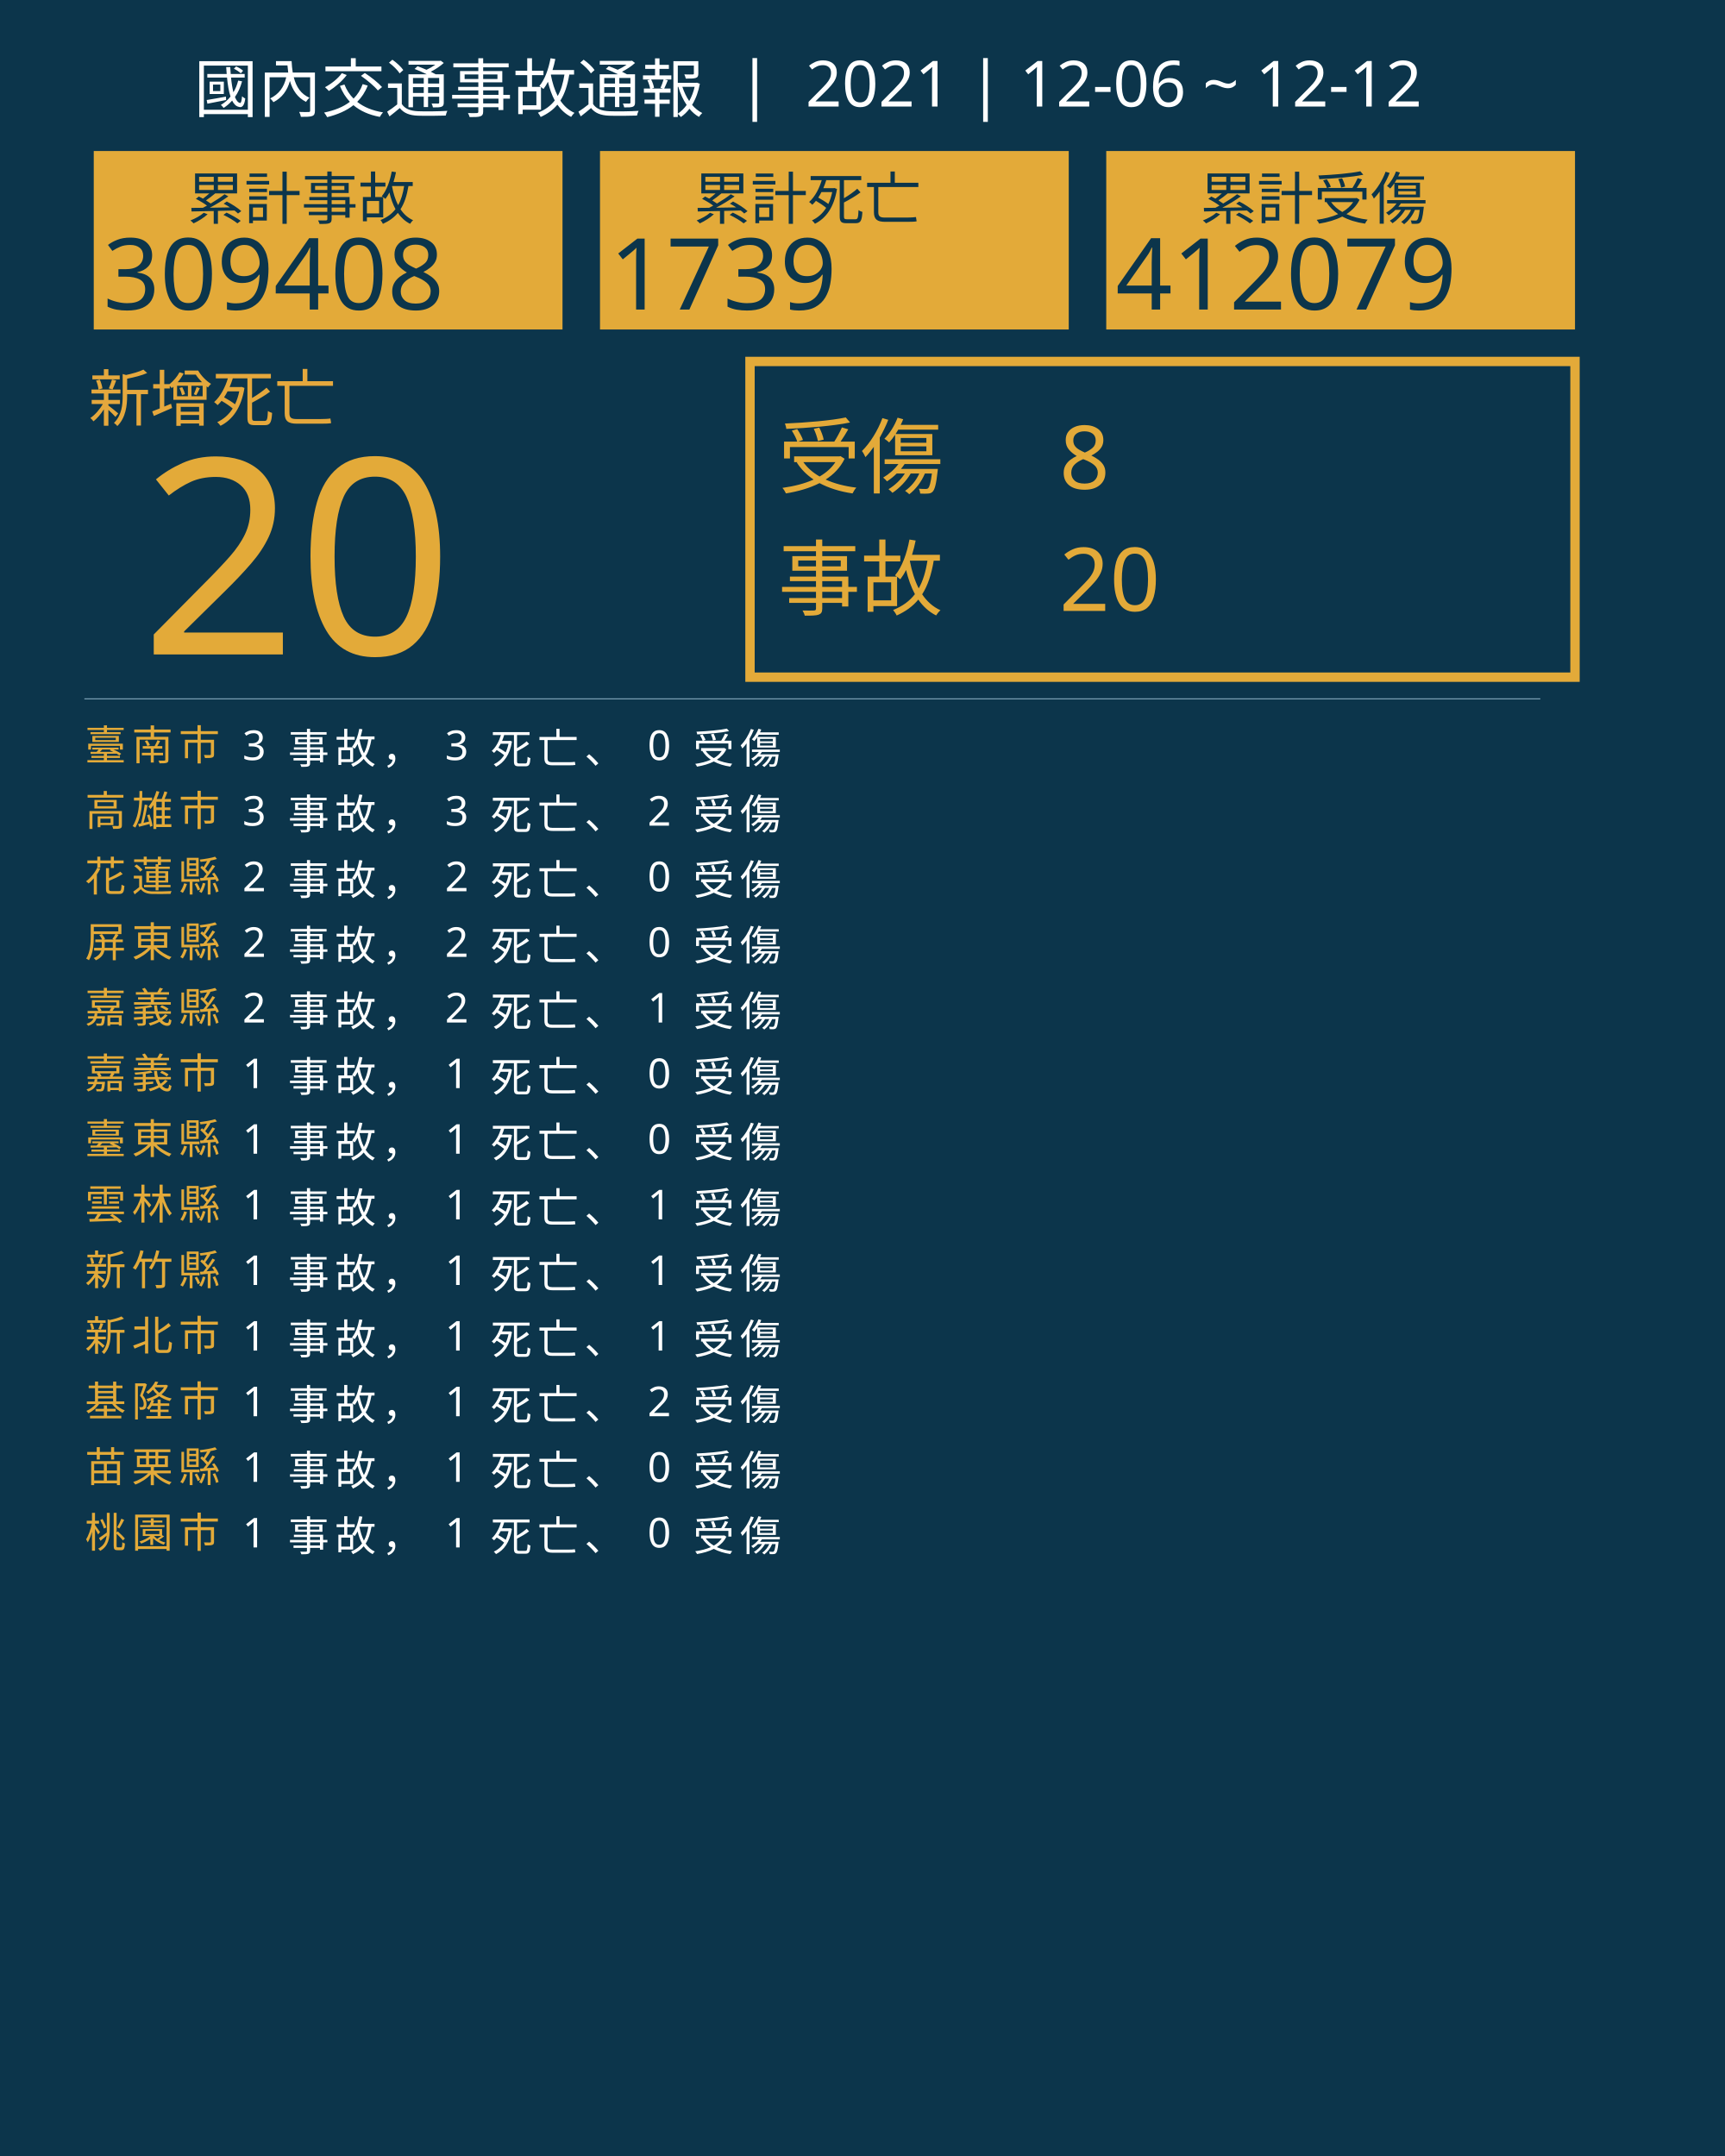
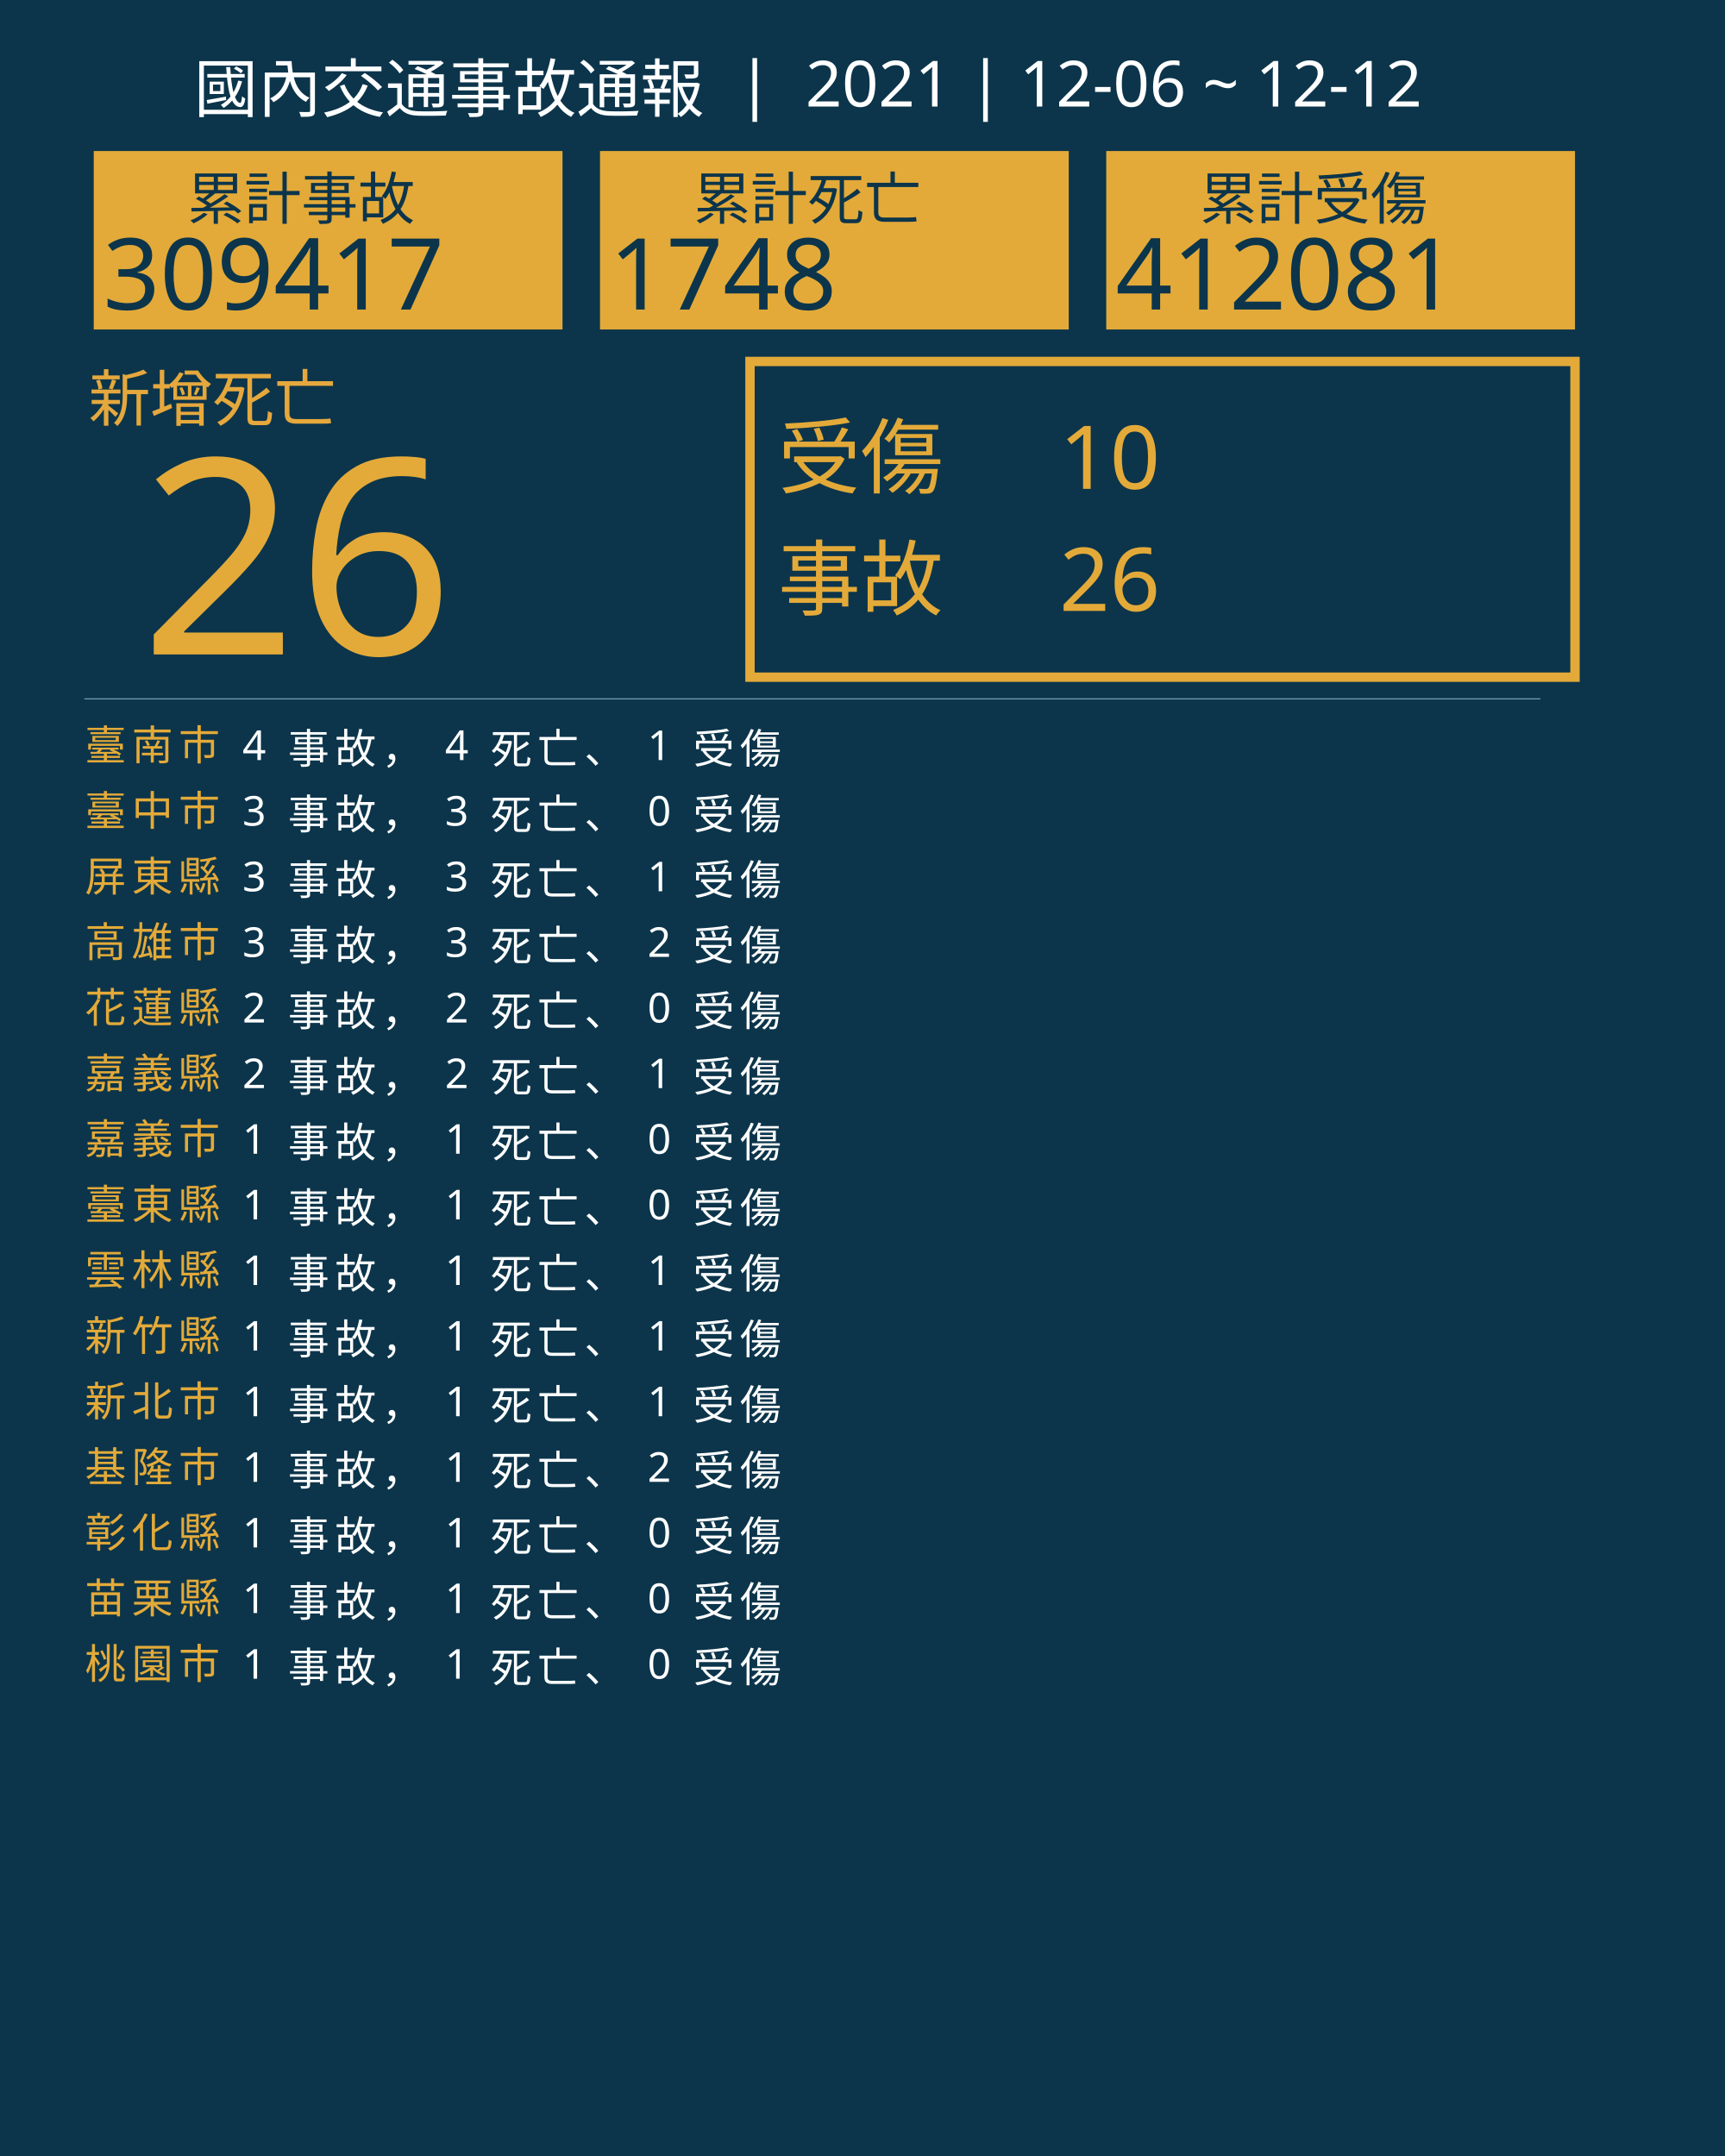
<svg xmlns="http://www.w3.org/2000/svg" version="1.1" id="圖層_1" x="0px" y="0px" viewBox="0 0 1840 2300" style="enable-background:new 0 0 1840 2300;" xml:space="preserve">
  <style type="text/css">
	.st0{fill:#0C354B;}
	.st1{fill:#E5A83D;}
	.st2{font-family:'NotoSansCJKtc-Bold-B5pc-H';}
	.st3{font-size:66px;}
	.st4{fill:#E3AA39;}
	.st5{font-family:'Arial-BoldMT';}
	.st6{font-size:291.776px;}
	.st7{fill:none;stroke:#E3AA39;stroke-miterlimit:10;stroke-width:10;}
	.st8{font-family:'NotoSansCJKtc-Light-B5pc-H';}
	.st9{font-size:88px;}
	.st10{font-family:'NotoSansCJKtc-Medium-B5pc-H';}
	.st11{font-size:94px;}
	.st12{fill:none;stroke:#8AAFC1;stroke-miterlimit:10;}
	.st13{font-size:60.649px;}
	.st14{font-size:106px;}
	.st15{fill:none;}
	.st16{font-size:44px;}
	.st17{letter-spacing:6;}
	.st18{fill:#FFFFFF;}
	.st19{letter-spacing:1;}
	.st20{font-size:68px;}
</style>
  <rect class="st0" width="1840" height="2300" />
  <text transform="matrix(1 0 0 1 94.5001 449.017)" class="st1 st2 st3">新增死亡</text>
  <g>
-     <text transform="matrix(1 0 0 1 150 698.1412)" class="st4 st5 st6">20</text>
+     <text transform="matrix(1 0 0 1 150 698.1412)" class="st4 st5 st6">26</text>
  </g>
  <g>
    <rect x="800" y="385.6" class="st7" width="880" height="336.8" />
    <g>
      <text transform="matrix(1 0 0 1 830 519.593)" class="st4 st8 st9">受傷</text>
-       <text transform="matrix(1 0 0 1 1130 521.5084)" class="st4 st10 st11">8</text>
-       <text transform="matrix(1 0 0 1 1130 651.7274)" class="st4 st10 st11">20</text>
+       <text transform="matrix(1 0 0 1 1130 521.5084)" class="st4 st10 st11">10</text>
+       <text transform="matrix(1 0 0 1 1130 651.7274)" class="st4 st10 st11">26</text>
      <text transform="matrix(1 0 0 1 830 649.4965)" class="st4 st8 st9">事故</text>
    </g>
  </g>
  <line class="st12" x1="90" y1="745.5" x2="1643" y2="745.5" />
  <g>
    <g>
      <rect x="100" y="161.1" class="st4" width="500" height="190.4" />
      <g>
        <text transform="matrix(1 0 0 1 200 233.9079)" class="st0 st10 st13">累計事故</text>
        <g>
-           <text transform="matrix(1 0 0 1 110 330.2121)" class="st0 st5 st14">309408</text>
+           <text transform="matrix(1 0 0 1 110 330.2121)" class="st0 st5 st14">309417</text>
        </g>
      </g>
    </g>
    <g>
      <rect x="640" y="161.1" class="st4" width="500" height="190.4" />
      <g>
        <text transform="matrix(1 0 0 1 740 233.908)" class="st0 st10 st13">累計死亡</text>
        <g>
-           <text transform="matrix(1 0 0 1 650 330.2122)" class="st0 st5 st14">1739</text>
+           <text transform="matrix(1 0 0 1 650 330.2122)" class="st0 st5 st14">1748</text>
        </g>
      </g>
    </g>
    <g>
      <rect x="1180" y="161.1" class="st4" width="500" height="190.4" />
      <g>
        <text transform="matrix(1 0 0 1 1280 233.908)" class="st0 st10 st13">累計受傷</text>
        <g>
-           <text transform="matrix(1 0 0 1 1190 330.2122)" class="st0 st5 st14">412079</text>
+           <text transform="matrix(1 0 0 1 1190 330.2122)" class="st0 st5 st14">412081</text>
        </g>
      </g>
    </g>
  </g>
  <rect x="90.6" y="772.1" class="st15" width="1141.8" height="314.8" />
  <text transform="matrix(1 0 0 1 90.5591 810.7965)">
    <tspan x="0" y="0" class="st4 st10 st16 st17">臺南市</tspan>
-     <tspan x="150.6" y="0" class="st18 st10 st16 st17"> 3 事故， 3 死亡、 0 受傷</tspan>
-     <tspan x="0" y="70" class="st4 st10 st16 st17">高雄市</tspan>
-     <tspan x="150.6" y="70" class="st18 st10 st16 st17"> 3 事故， 3 死亡、 2 受傷</tspan>
-     <tspan x="0" y="140" class="st4 st10 st16 st17">花蓮縣</tspan>
-     <tspan x="150.6" y="140" class="st18 st10 st16 st17"> 2 事故， 2 死亡、 0 受傷</tspan>
-     <tspan x="0" y="210" class="st4 st10 st16 st17">屏東縣</tspan>
-     <tspan x="150.6" y="210" class="st18 st10 st16 st17"> 2 事故， 2 死亡、 0 受傷</tspan>
-     <tspan x="0" y="280" class="st4 st10 st16 st17">嘉義縣</tspan>
-     <tspan x="150.6" y="280" class="st18 st10 st16 st17"> 2 事故， 2 死亡、 1 受傷</tspan>
-     <tspan x="0" y="350" class="st4 st10 st16 st17">嘉義市</tspan>
-     <tspan x="150.6" y="350" class="st18 st10 st16 st17"> 1 事故， 1 死亡、 0 受傷</tspan>
-     <tspan x="0" y="420" class="st4 st10 st16 st17">臺東縣</tspan>
+     <tspan x="150.6" y="0" class="st18 st10 st16 st17"> 4 事故， 4 死亡、 1 受傷</tspan>
+     <tspan x="0" y="70" class="st4 st10 st16 st17">臺中市</tspan>
+     <tspan x="150.6" y="70" class="st18 st10 st16 st17"> 3 事故， 3 死亡、 0 受傷</tspan>
+     <tspan x="0" y="140" class="st4 st10 st16 st17">屏東縣</tspan>
+     <tspan x="150.6" y="140" class="st18 st10 st16 st17"> 3 事故， 3 死亡、 1 受傷</tspan>
+     <tspan x="0" y="210" class="st4 st10 st16 st17">高雄市</tspan>
+     <tspan x="150.6" y="210" class="st18 st10 st16 st17"> 3 事故， 3 死亡、 2 受傷</tspan>
+     <tspan x="0" y="280" class="st4 st10 st16 st17">花蓮縣</tspan>
+     <tspan x="150.6" y="280" class="st18 st10 st16 st17"> 2 事故， 2 死亡、 0 受傷</tspan>
+     <tspan x="0" y="350" class="st4 st10 st16 st17">嘉義縣</tspan>
+     <tspan x="150.6" y="350" class="st18 st10 st16 st17"> 2 事故， 2 死亡、 1 受傷</tspan>
+     <tspan x="0" y="420" class="st4 st10 st16 st17">嘉義市</tspan>
    <tspan x="150.6" y="420" class="st18 st10 st16 st17"> 1 事故， 1 死亡、 0 受傷</tspan>
-     <tspan x="0" y="490" class="st4 st10 st16 st17">雲林縣</tspan>
-     <tspan x="150.6" y="490" class="st18 st10 st16 st17"> 1 事故， 1 死亡、 1 受傷</tspan>
-     <tspan x="0" y="560" class="st4 st10 st16 st17">新竹縣</tspan>
+     <tspan x="0" y="490" class="st4 st10 st16 st17">臺東縣</tspan>
+     <tspan x="150.6" y="490" class="st18 st10 st16 st17"> 1 事故， 1 死亡、 0 受傷</tspan>
+     <tspan x="0" y="560" class="st4 st10 st16 st17">雲林縣</tspan>
    <tspan x="150.6" y="560" class="st18 st10 st16 st17"> 1 事故， 1 死亡、 1 受傷</tspan>
-     <tspan x="0" y="630" class="st4 st10 st16 st17">新北市</tspan>
+     <tspan x="0" y="630" class="st4 st10 st16 st17">新竹縣</tspan>
    <tspan x="150.6" y="630" class="st18 st10 st16 st17"> 1 事故， 1 死亡、 1 受傷</tspan>
-     <tspan x="0" y="700" class="st4 st10 st16 st17">基隆市</tspan>
-     <tspan x="150.6" y="700" class="st18 st10 st16 st17"> 1 事故， 1 死亡、 2 受傷</tspan>
-     <tspan x="0" y="770" class="st4 st10 st16 st17">苗栗縣</tspan>
-     <tspan x="150.6" y="770" class="st18 st10 st16 st17"> 1 事故， 1 死亡、 0 受傷</tspan>
-     <tspan x="0" y="840" class="st4 st10 st16 st17">桃園市</tspan>
+     <tspan x="0" y="700" class="st4 st10 st16 st17">新北市</tspan>
+     <tspan x="150.6" y="700" class="st18 st10 st16 st17"> 1 事故， 1 死亡、 1 受傷</tspan>
+     <tspan x="0" y="770" class="st4 st10 st16 st17">基隆市</tspan>
+     <tspan x="150.6" y="770" class="st18 st10 st16 st17"> 1 事故， 1 死亡、 2 受傷</tspan>
+     <tspan x="0" y="840" class="st4 st10 st16 st17">彰化縣</tspan>
    <tspan x="150.6" y="840" class="st18 st10 st16 st17"> 1 事故， 1 死亡、 0 受傷</tspan>
+     <tspan x="0" y="910" class="st4 st10 st16 st17">苗栗縣</tspan>
+     <tspan x="150.6" y="910" class="st18 st10 st16 st17"> 1 事故， 1 死亡、 0 受傷</tspan>
+     <tspan x="0" y="980" class="st4 st10 st16 st17">桃園市</tspan>
+     <tspan x="150.6" y="980" class="st18 st10 st16 st17"> 1 事故， 1 死亡、 0 受傷</tspan>
  </text>
  <text transform="matrix(1 0 0 1 207 119.2712)" class="st18 st8 st20">國內交通事故通報  |  2021 | 12-06 ~ 12-12</text>
</svg>
